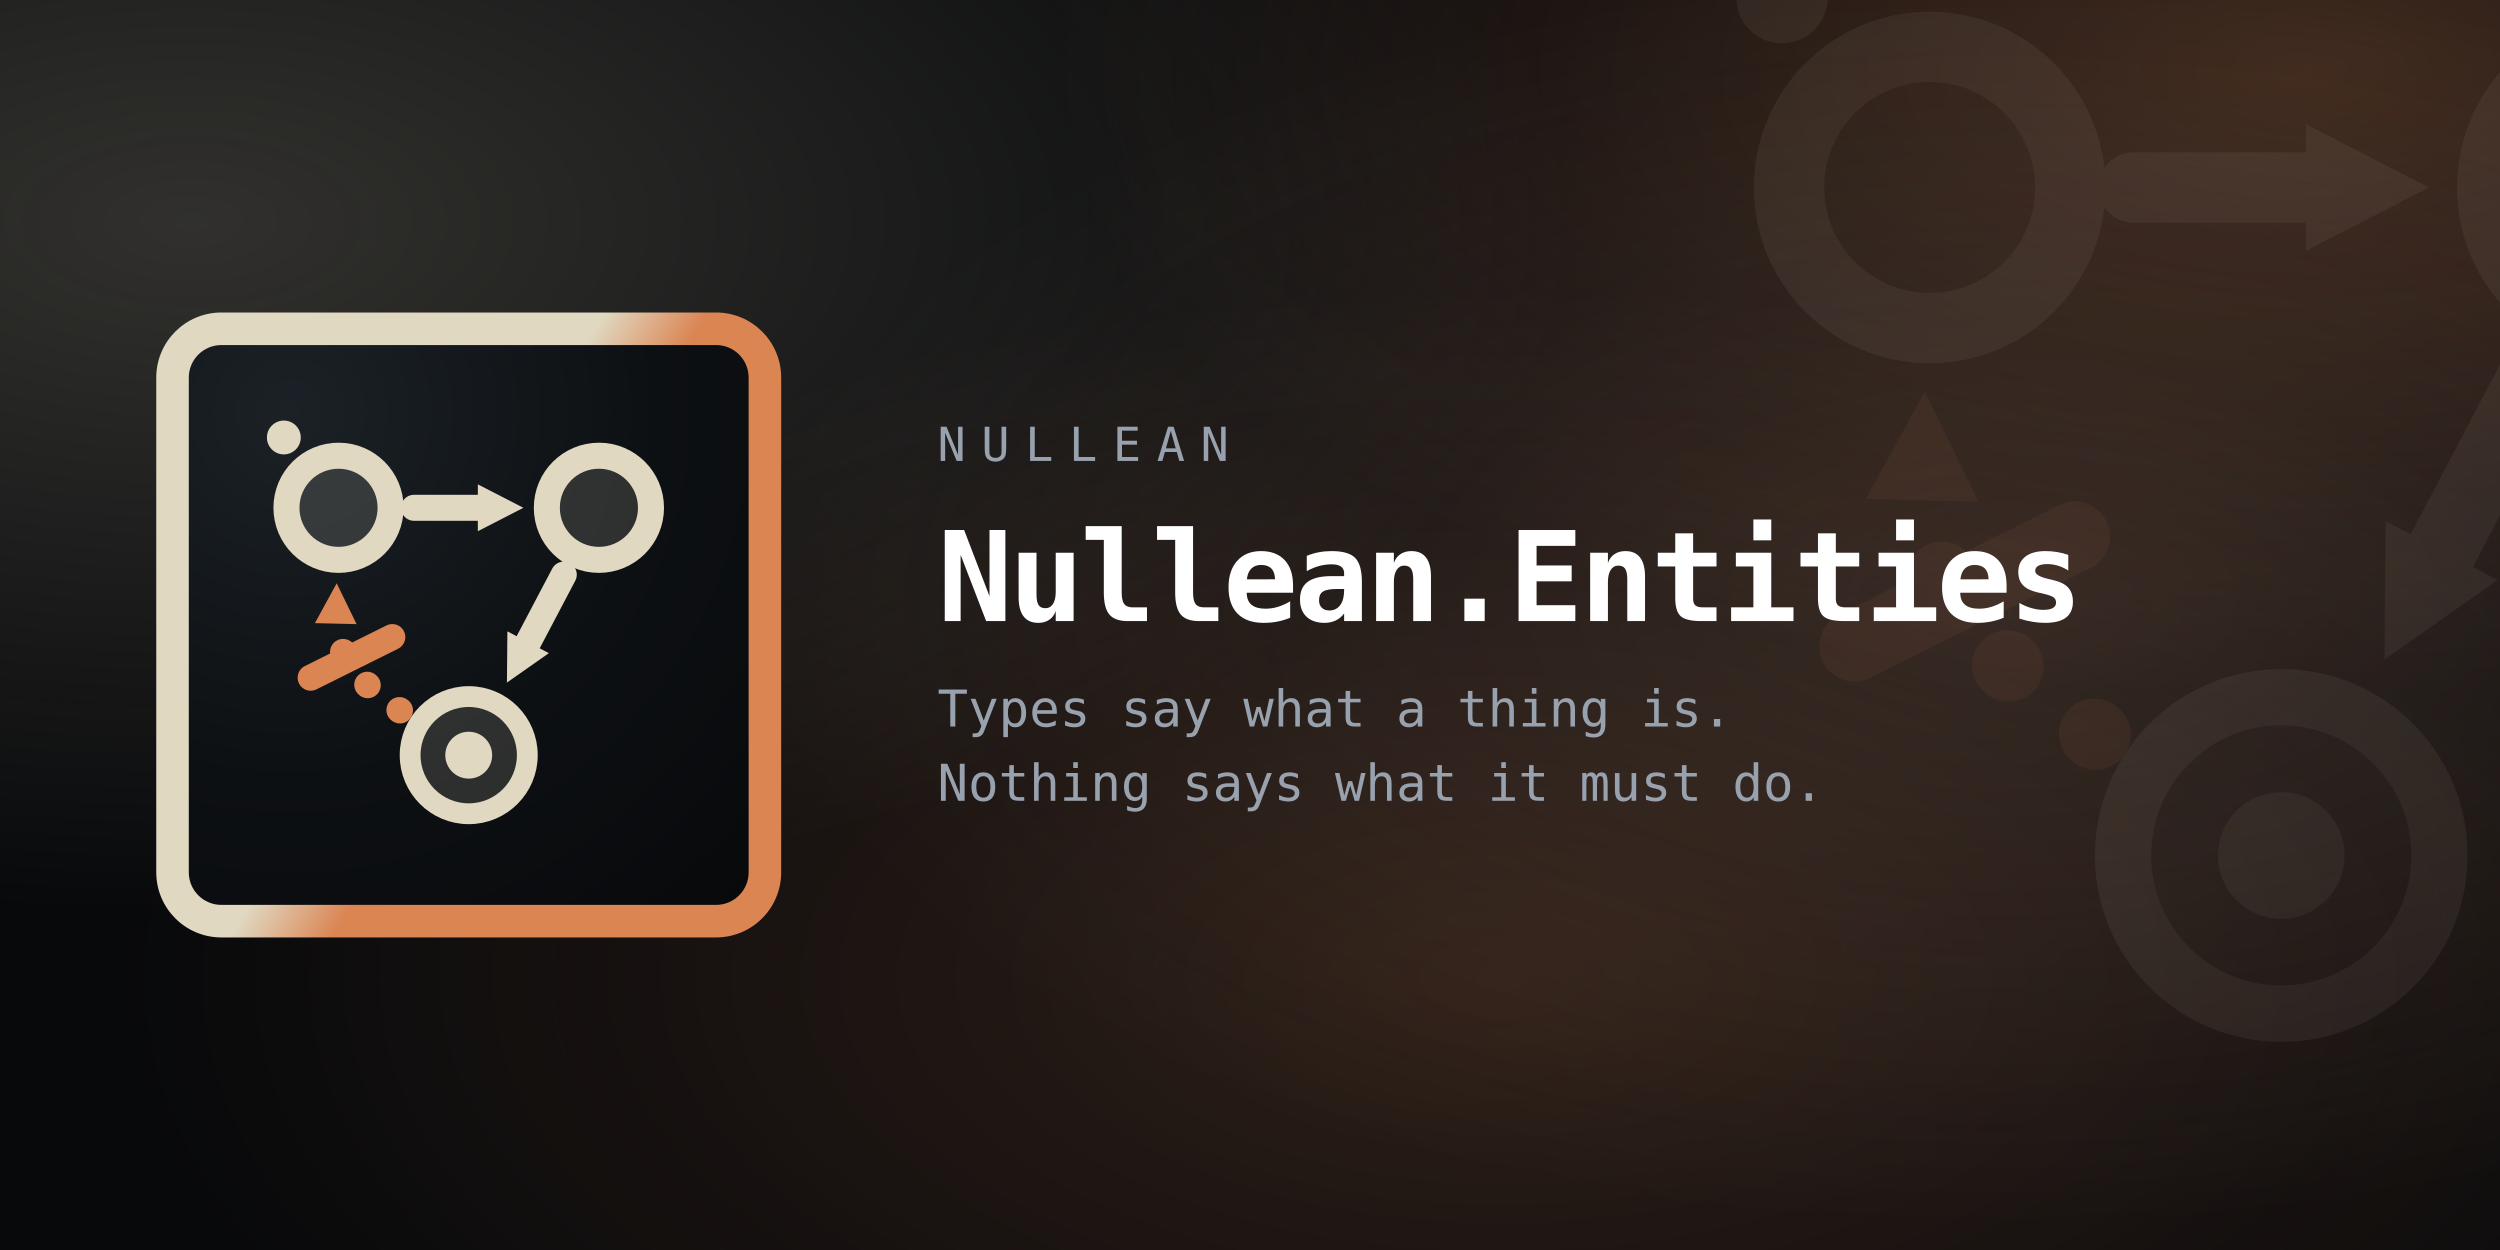
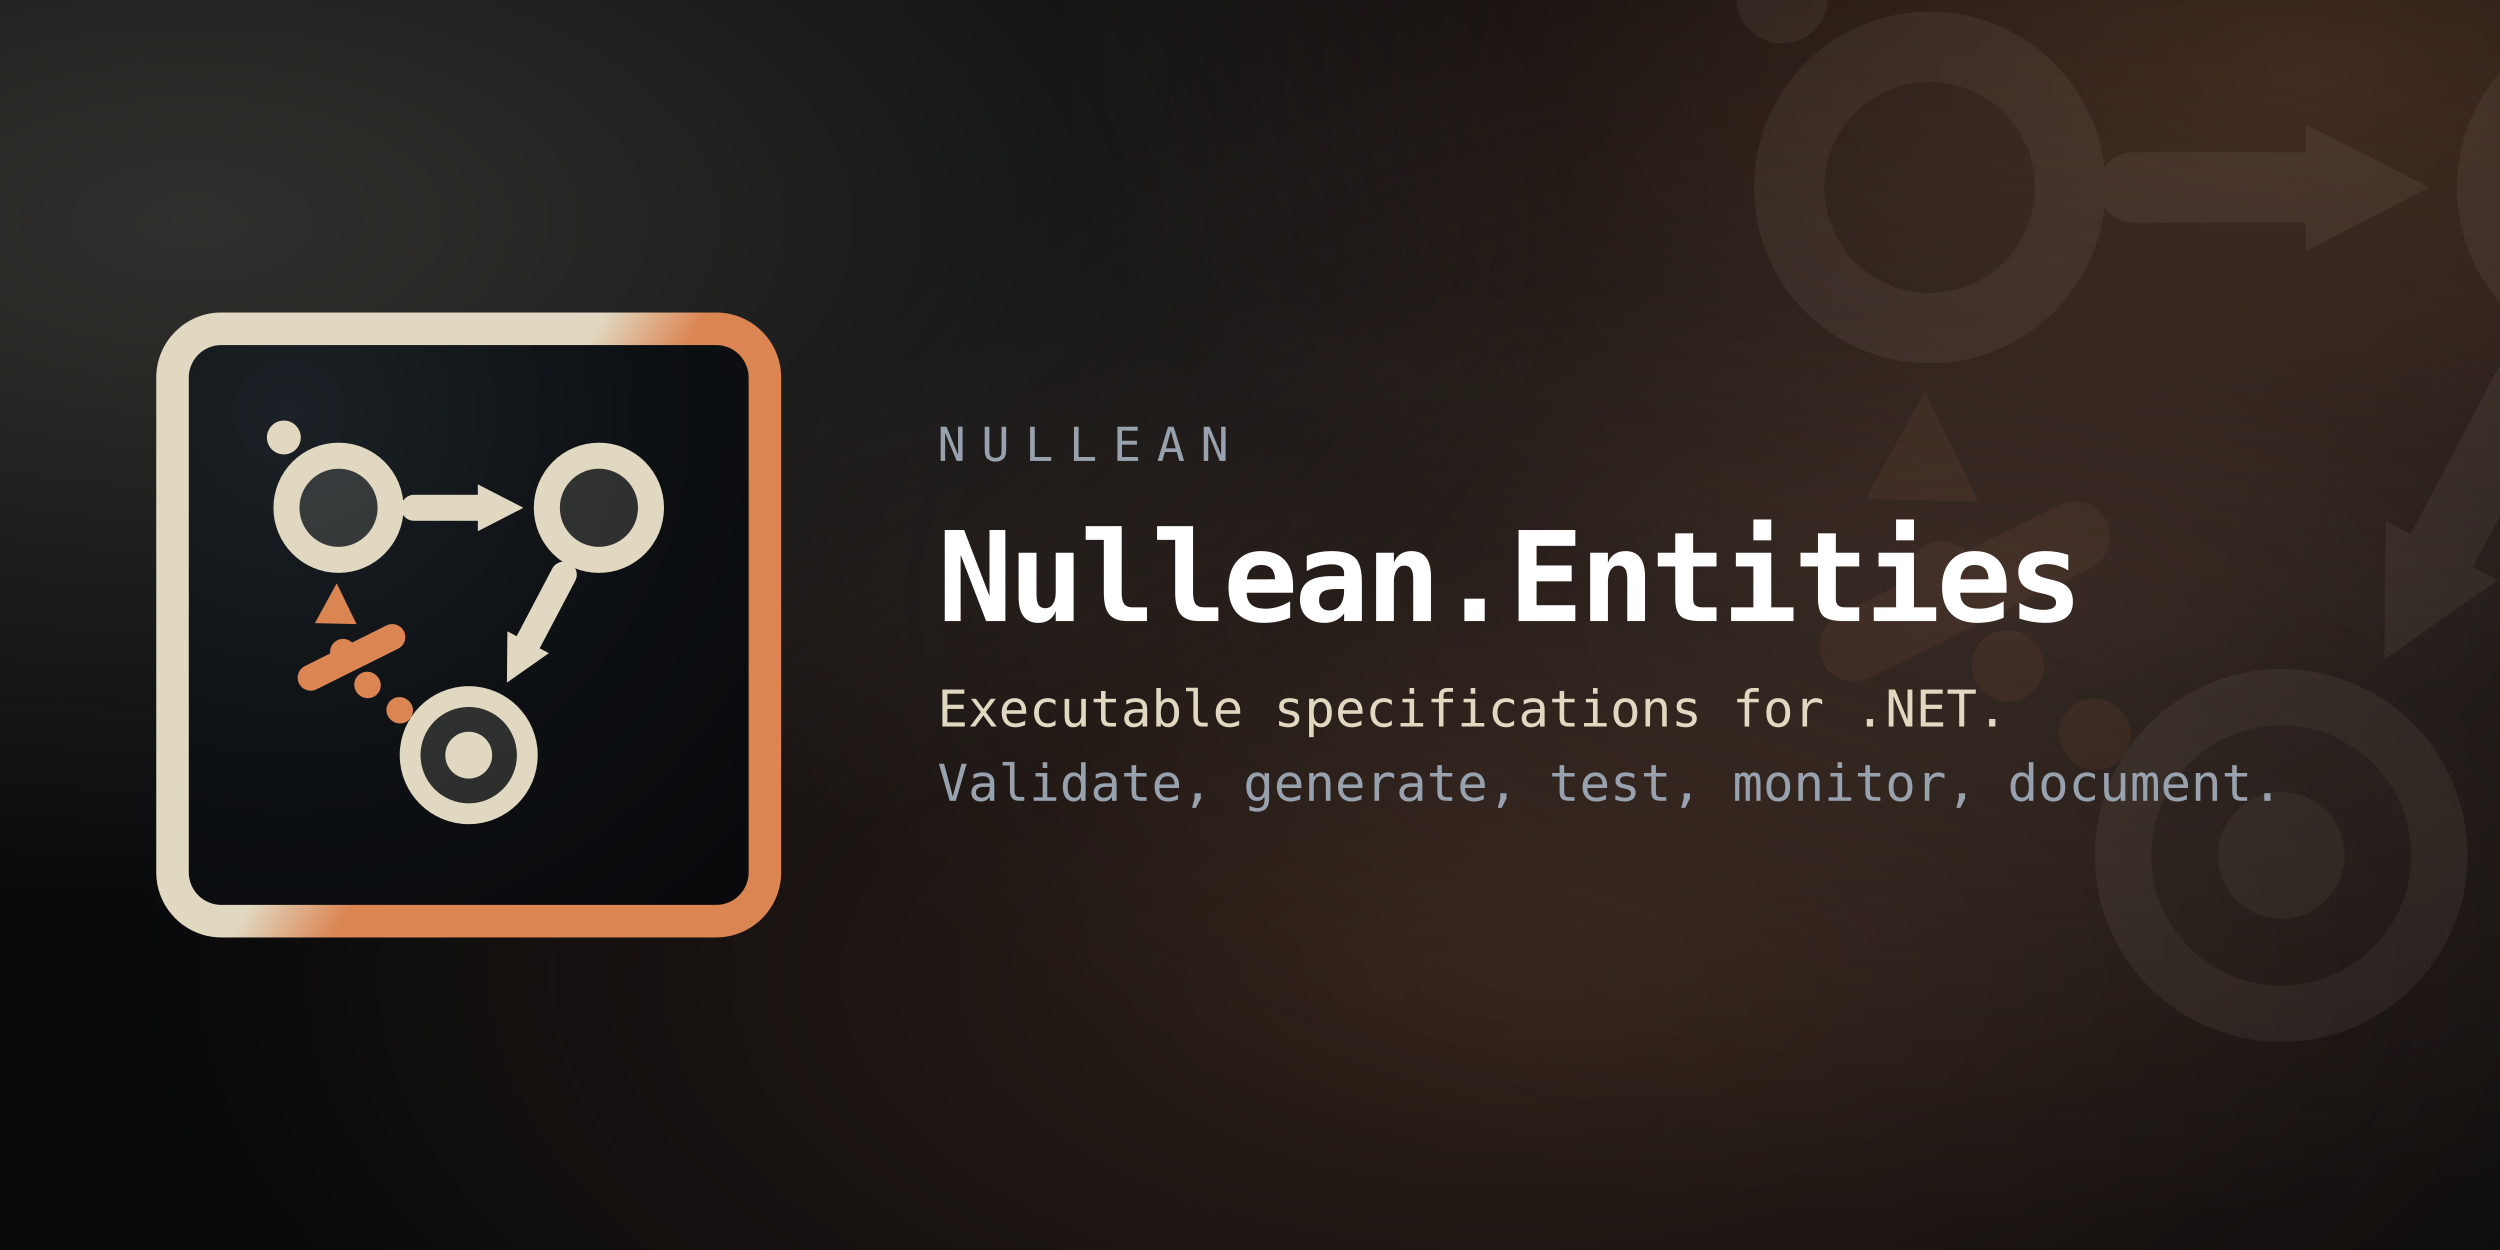
<svg xmlns="http://www.w3.org/2000/svg" viewBox="0 0 1280 640" width="1280" height="640" role="img" aria-label="Nullean.Entities">
  <defs>
    <radialGradient id="p1" cx=".08" cy=".18" r=".55">
      <stop offset="0" stop-color="#e0d8c1" stop-opacity=".19" />
      <stop offset="1" stop-color="#e0d8c1" stop-opacity="0" />
    </radialGradient>
    <radialGradient id="p2" cx=".92" cy=".06" r=".5">
      <stop offset="0" stop-color="#db8553" stop-opacity=".26" />
      <stop offset="1" stop-color="#db8553" stop-opacity="0" />
    </radialGradient>
    <radialGradient id="p3" cx=".6" cy=".78" r=".55">
      <stop offset="0" stop-color="#db8553" stop-opacity=".18" />
      <stop offset="1" stop-color="#db8553" stop-opacity="0" />
    </radialGradient>
    <radialGradient id="p4" cx=".8" cy=".48" r=".5">
      <stop offset="0" stop-color="#e9b394" stop-opacity=".14" />
      <stop offset="1" stop-color="#e9b394" stop-opacity="0" />
    </radialGradient>
  </defs>
  <rect width="1280" height="640" fill="#08090b" />
  <rect width="1280" height="640" fill="url(#p1)" />
  <rect width="1280" height="640" fill="url(#p2)" />
  <rect width="1280" height="640" fill="url(#p3)" />
  <rect width="1280" height="640" fill="url(#p4)" />
  <g opacity=".07" transform="translate(880 -30) scale(9)">
    <circle cx="12" cy="14" r="8" fill="#e0d8c1" fill-opacity=".16" stroke="#e0d8c1" stroke-width="4" />
    <circle cx="52" cy="14" r="8" fill="#e0d8c1" fill-opacity=".16" stroke="#e0d8c1" stroke-width="4" />
    <circle cx="32" cy="52" r="9" fill="#e0d8c1" fill-opacity=".16" stroke="#e0d8c1" stroke-width="3.2" />
    <circle cx="32" cy="52" r="3.6" fill="#e0d8c1" />
    <circle cx="3.6" cy="3.2" r="2.6" fill="#e0d8c1" />
    <line x1="23.60" y1="14.00" x2="34.20" y2="14.00" fill="none" stroke-width="4" stroke-linecap="round" stroke-linejoin="round" stroke="#e0d8c1" />
    <polygon points="40.40,14.00 33.40,17.60 33.40,10.40" fill="#e0d8c1" />
    <line x1="46.60" y1="24.27" x2="40.76" y2="35.36" fill="none" stroke-width="4" stroke-linecap="round" stroke-linejoin="round" stroke="#e0d8c1" />
    <polygon points="37.87,40.85 37.94,32.98 44.31,36.33" fill="#e0d8c1" />
    <path d="M21.44 45.13Q11.4 38.6 11.59 30.99" fill="none" stroke-width="4" stroke-linecap="round" stroke-linejoin="round" stroke="#db8553" stroke-dasharray="0.1 6.2" />
    <polygon points="11.72,25.60 14.77,31.87 8.37,31.72" fill="#db8553" />
    <line class="den" x1="7.72" y1="40.10" x2="20.26" y2="33.86" fill="none" stroke-width="4" stroke-linecap="round" stroke-linejoin="round" stroke="#db8553" />
    <circle class="tk" cx="12" cy="14" r="3.2" fill="#ece7d9" opacity="0" />
  </g>
  <g transform="translate(80 160) scale(3.333)">
    <defs>
      <linearGradient id="socf" x1="0" y1=".2" x2="1" y2=".8">
        <stop offset=".44" stop-color="#e0d8c1" />
        <stop offset=".56" stop-color="#db8553" />
      </linearGradient>
      <radialGradient id="socg" cx=".18" cy=".12" r="1.2">
        <stop offset="0" stop-color="#1b2126" />
        <stop offset=".55" stop-color="#0d1013" />
        <stop offset="1" stop-color="#08090b" />
      </radialGradient>
      <linearGradient id="socs" x1="0" y1="0" x2="1" y2="0">
        <stop offset=".35" stop-color="#fff" stop-opacity="0" />
        <stop offset=".5" stop-color="#fff" stop-opacity=".8" />
        <stop offset=".65" stop-color="#fff" stop-opacity="0" />
      </linearGradient>
      <mask id="socm">
        <rect width="96" height="96" fill="#fff" />
        <rect x="5" y="5" width="86" height="86" fill="#000" />
      </mask>
    </defs>
    <rect width="96" height="96" rx="10" fill="url(#socf)" />
    <rect x="5" y="5" width="86" height="86" rx="5" fill="url(#socg)" />
    <g transform="translate(16 16)">
      <circle cx="12" cy="14" r="8" fill="#e0d8c1" fill-opacity=".16" stroke="#e0d8c1" stroke-width="4" />
      <circle cx="52" cy="14" r="8" fill="#e0d8c1" fill-opacity=".16" stroke="#e0d8c1" stroke-width="4" />
      <circle cx="32" cy="52" r="9" fill="#e0d8c1" fill-opacity=".16" stroke="#e0d8c1" stroke-width="3.2" />
      <circle cx="32" cy="52" r="3.6" fill="#e0d8c1" />
      <circle cx="3.6" cy="3.2" r="2.6" fill="#e0d8c1" />
      <line x1="23.60" y1="14.00" x2="34.20" y2="14.00" fill="none" stroke-width="4" stroke-linecap="round" stroke-linejoin="round" stroke="#e0d8c1" />
      <polygon points="40.40,14.00 33.40,17.60 33.40,10.40" fill="#e0d8c1" />
      <line x1="46.60" y1="24.27" x2="40.76" y2="35.36" fill="none" stroke-width="4" stroke-linecap="round" stroke-linejoin="round" stroke="#e0d8c1" />
      <polygon points="37.87,40.85 37.94,32.98 44.31,36.33" fill="#e0d8c1" />
      <path d="M21.44 45.13Q11.4 38.6 11.59 30.99" fill="none" stroke-width="4" stroke-linecap="round" stroke-linejoin="round" stroke="#db8553" stroke-dasharray="0.1 6.2" />
      <polygon points="11.72,25.60 14.77,31.87 8.37,31.72" fill="#db8553" />
      <line class="den" x1="7.72" y1="40.10" x2="20.26" y2="33.86" fill="none" stroke-width="4" stroke-linecap="round" stroke-linejoin="round" stroke="#db8553" />
      <circle class="tk" cx="12" cy="14" r="3.2" fill="#ece7d9" opacity="0" />
    </g>
  </g>
  <g font-family="JetBrains Mono, ui-monospace, monospace">
    <text x="480" y="236" font-size="24" letter-spacing="8" fill="#98a1ae">NULLEAN</text>
    <text x="480" y="318" font-size="64" font-weight="700" letter-spacing="-2" fill="#fff">Nullean.Entities</text>
-     <text x="480" y="372" font-size="26" fill="#98a1ae">Types say what a thing is.</text>
-     <text x="480" y="410" font-size="26" fill="#98a1ae">Nothing says what it must do.</text>
+     <text x="480" y="372" font-size="26" fill="#e0d8c1">Executable specifications for .NET.</text>
+     <text x="480" y="410" font-size="26" fill="#98a1ae">Validate, generate, test, monitor, document.</text>
  </g>
</svg>
